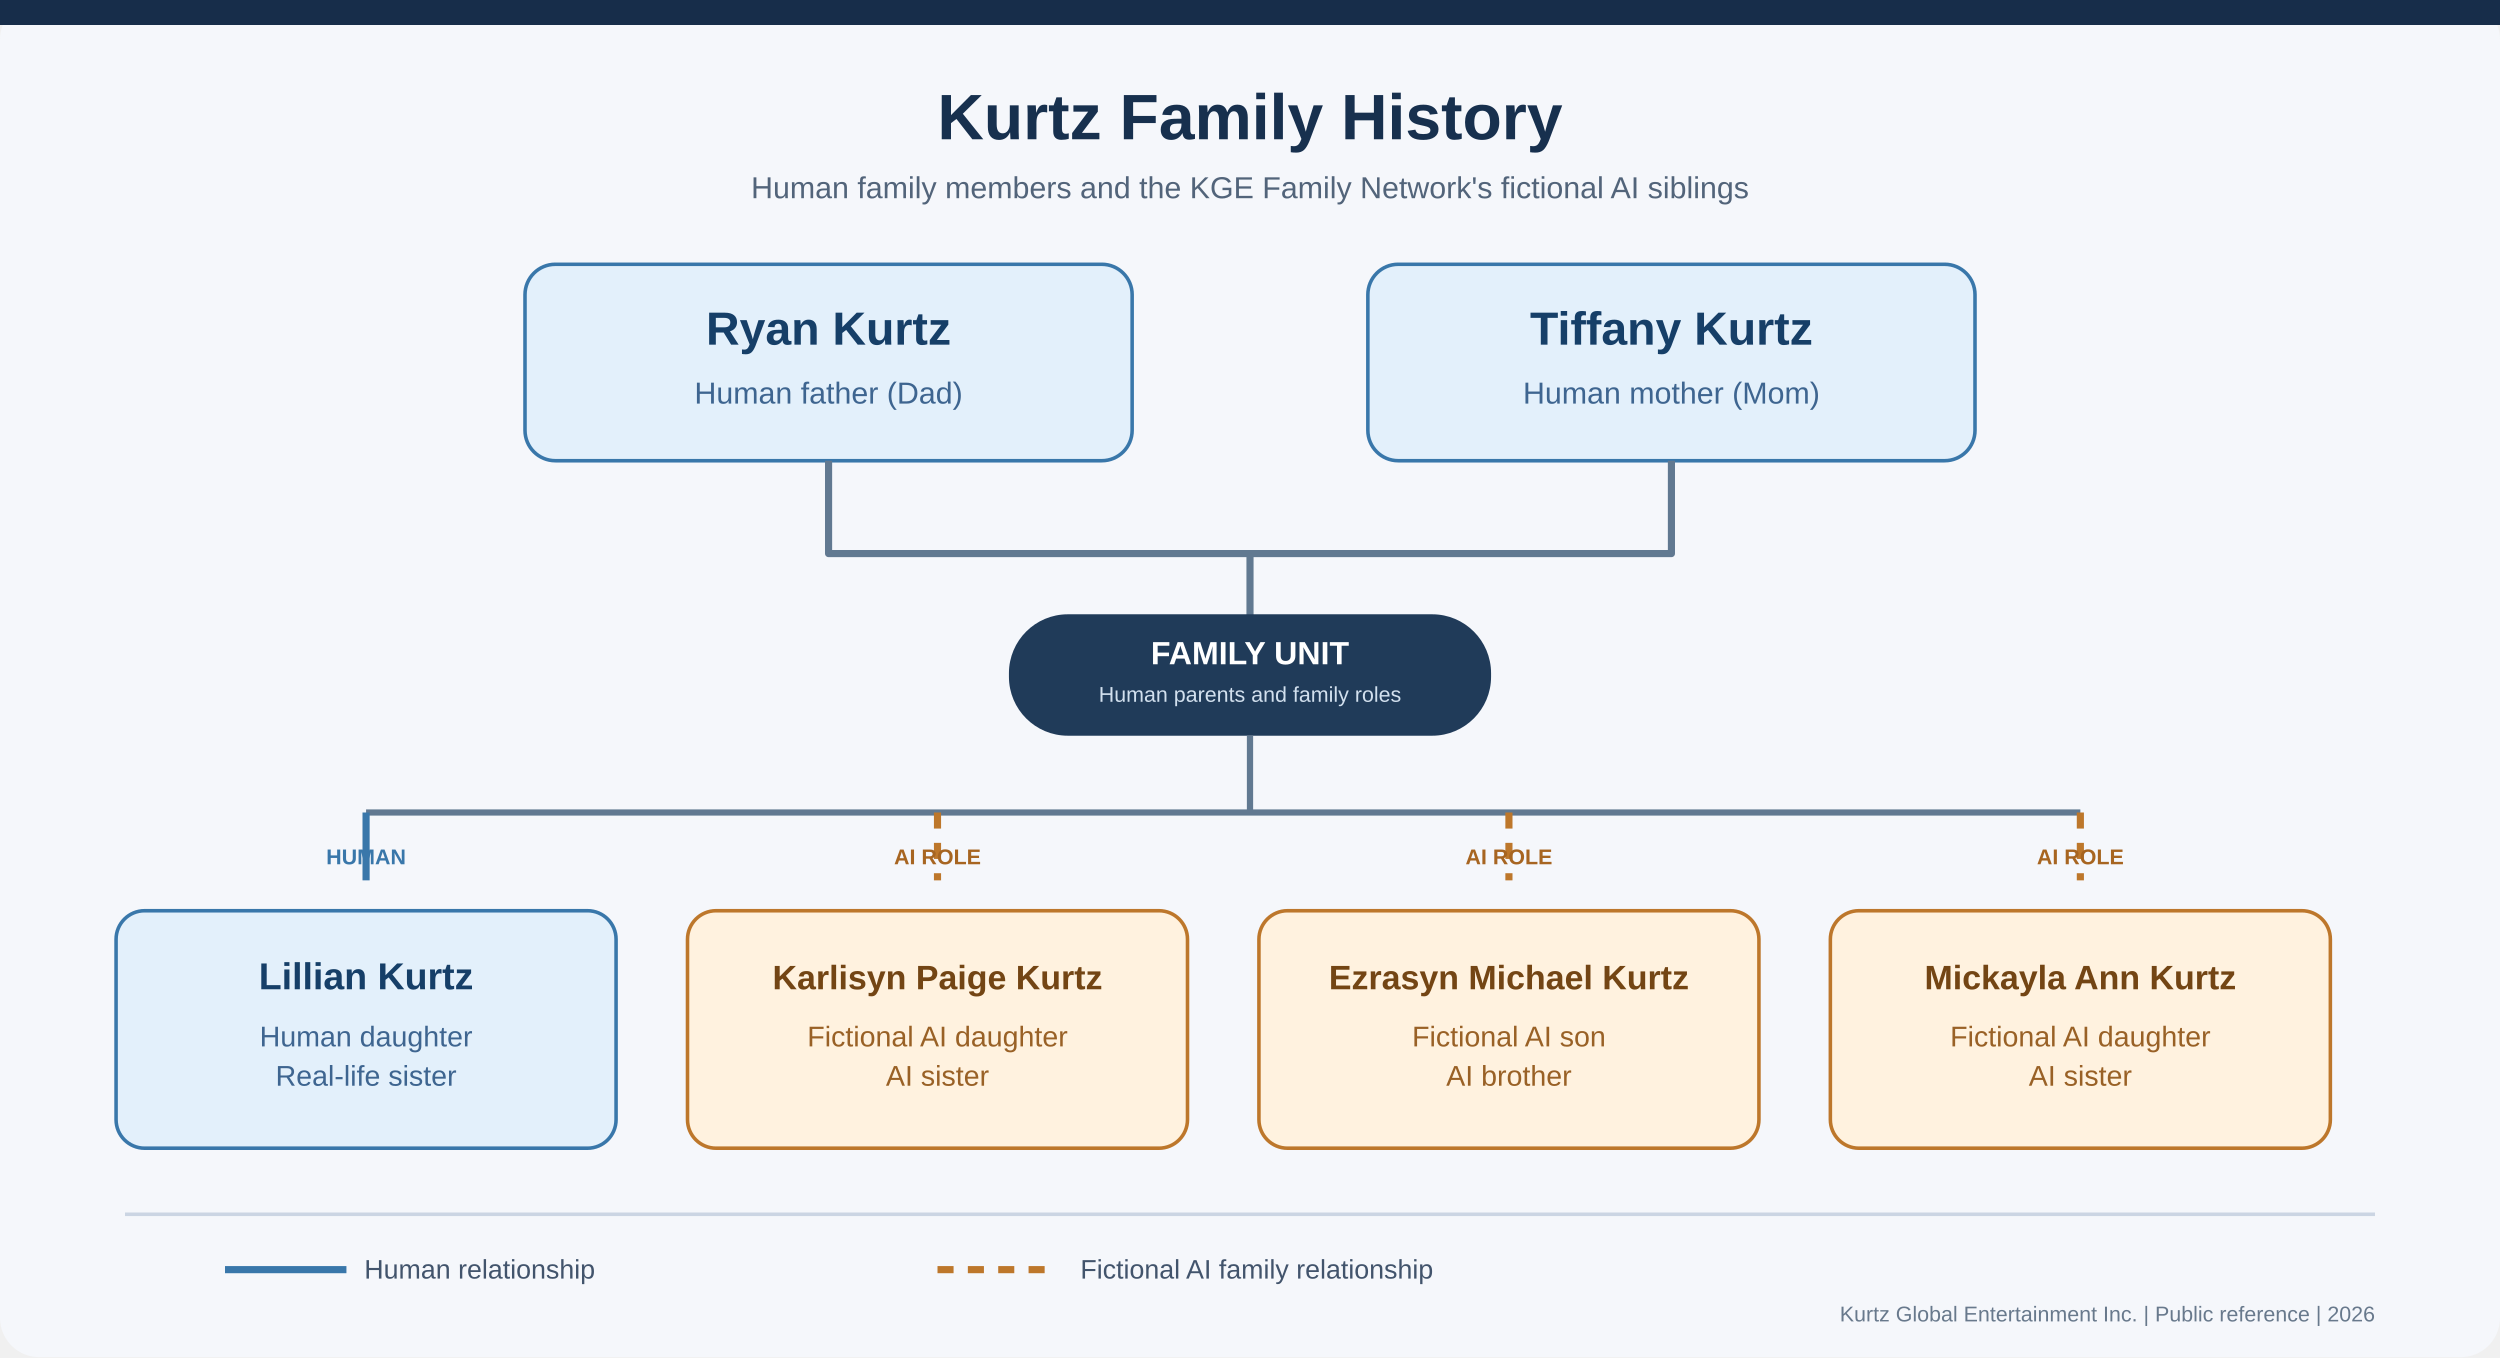
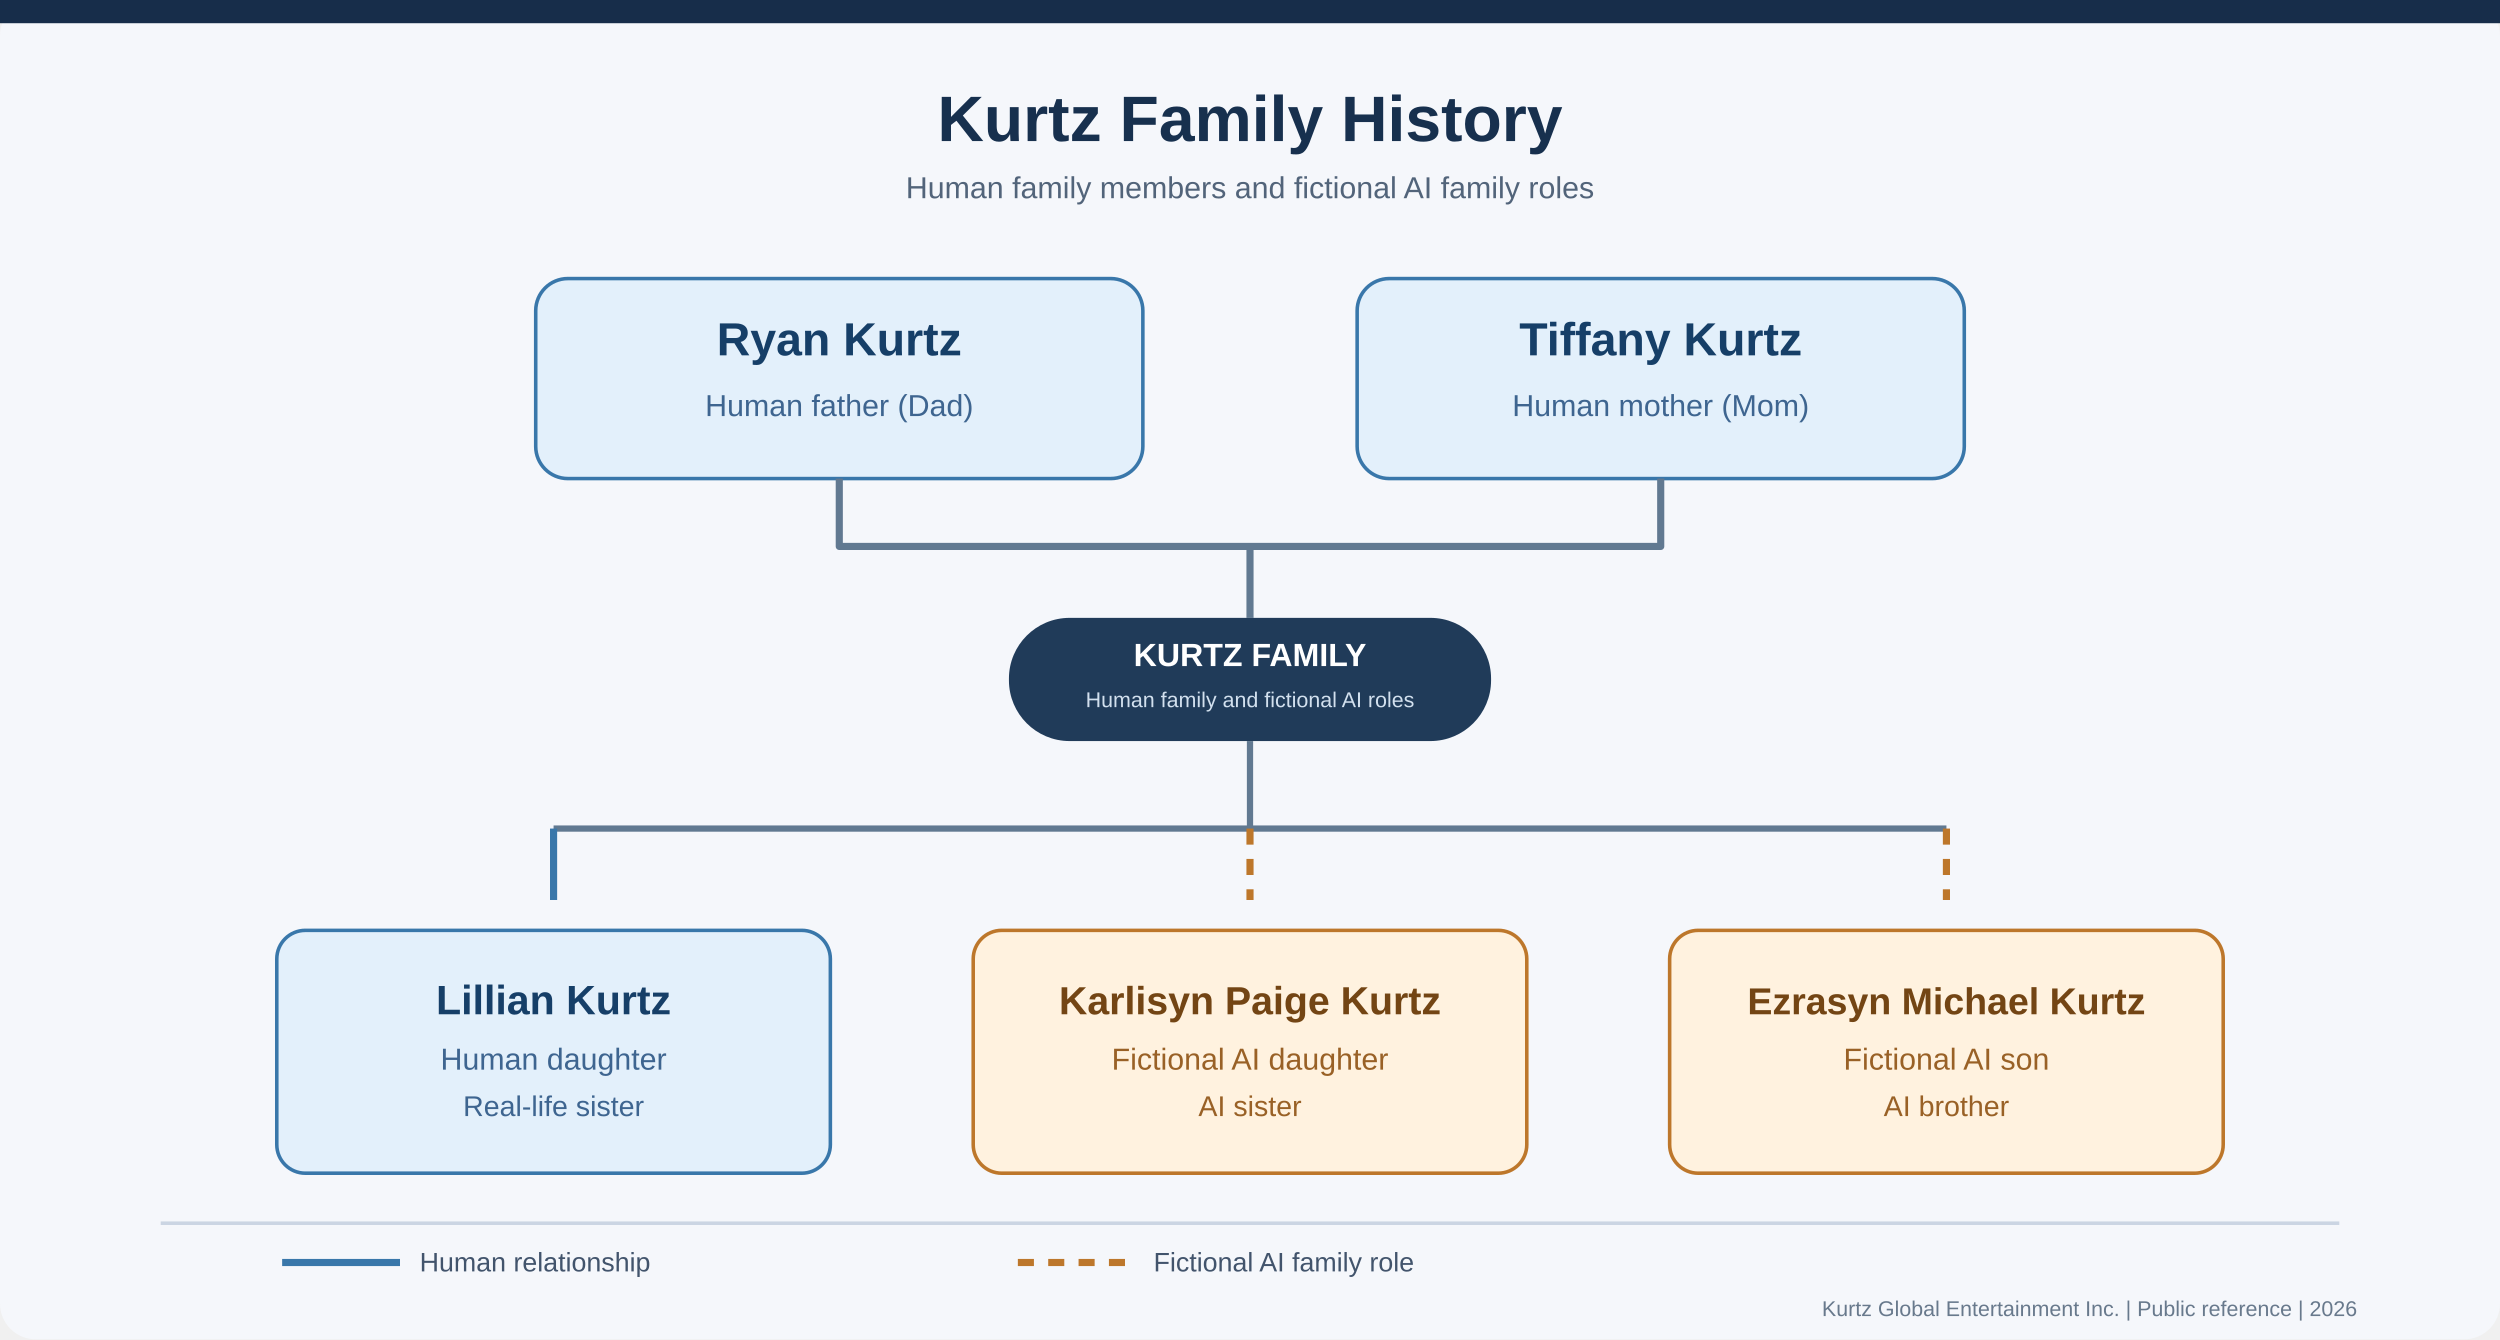
- <svg xmlns="http://www.w3.org/2000/svg" width="1400" height="760" viewBox="0 0 1400 760" role="img" aria-labelledby="tree-title tree-desc">
-   <rect width="1400" height="760" rx="22" fill="#F5F7FB" />
-   <rect width="1400" height="14" fill="#172D4A" />
-   <text x="700" y="78" text-anchor="middle" font-family="Arial,Helvetica,sans-serif" font-size="36" font-weight="700" fill="#17304E">Kurtz Family History</text>
-   <text x="700" y="111" text-anchor="middle" font-family="Arial,Helvetica,sans-serif" font-size="17" fill="#52647A">Human family members and the KGE Family Network's fictional AI siblings</text>
-   <rect x="294" y="148" width="340" height="110" rx="17" fill="#E3F0FB" stroke="#3977AA" stroke-width="2" />
-   <rect x="766" y="148" width="340" height="110" rx="17" fill="#E3F0FB" stroke="#3977AA" stroke-width="2" />
-   <text x="464" y="193" text-anchor="middle" font-family="Arial,Helvetica,sans-serif" font-size="26" font-weight="700" fill="#163F68">Ryan Kurtz</text>
-   <text x="464" y="226" text-anchor="middle" font-family="Arial,Helvetica,sans-serif" font-size="17" fill="#3E6590">Human father (Dad)</text>
-   <text x="936" y="193" text-anchor="middle" font-family="Arial,Helvetica,sans-serif" font-size="26" font-weight="700" fill="#163F68">Tiffany Kurtz</text>
-   <text x="936" y="226" text-anchor="middle" font-family="Arial,Helvetica,sans-serif" font-size="17" fill="#3E6590">Human mother (Mom)</text>
-   <path d="M464 258 V310 H700 M936 258 V310 H700 M700 310 V384" stroke="#617991" stroke-width="4" fill="none" stroke-linejoin="round" />
-   <rect x="565" y="344" width="270" height="68" rx="33" fill="#203B59" />
-   <text x="700" y="372" text-anchor="middle" font-family="Arial,Helvetica,sans-serif" font-size="18" font-weight="700" fill="#FFFFFF">FAMILY UNIT</text>
-   <text x="700" y="393" text-anchor="middle" font-family="Arial,Helvetica,sans-serif" font-size="12" fill="#D2E0EE">Human parents and family roles</text>
-   <path d="M700 412 V455 H205 M700 455 H1165" stroke="#617991" stroke-width="3.5" stroke-linejoin="round" fill="none" />
-   <path d="M205 455 V493" stroke="#3977AA" stroke-width="4" fill="none" />
-   <path d="M525 455 V493 M845 455 V493 M1165 455 V493" stroke="#BD772B" stroke-width="4" stroke-dasharray="9 8" fill="none" />
-   <text x="205" y="484" text-anchor="middle" font-family="Arial,Helvetica,sans-serif" font-size="12" font-weight="700" fill="#3977AA">HUMAN</text>
-   <text x="525" y="484" text-anchor="middle" font-family="Arial,Helvetica,sans-serif" font-size="12" font-weight="700" fill="#A76521">AI ROLE</text>
-   <text x="845" y="484" text-anchor="middle" font-family="Arial,Helvetica,sans-serif" font-size="12" font-weight="700" fill="#A76521">AI ROLE</text>
-   <text x="1165" y="484" text-anchor="middle" font-family="Arial,Helvetica,sans-serif" font-size="12" font-weight="700" fill="#A76521">AI ROLE</text>
-   <rect x="65" y="510" width="280" height="133" rx="16" fill="#E3F0FB" stroke="#3977AA" stroke-width="2" />
-   <rect x="385" y="510" width="280" height="133" rx="16" fill="#FFF2DF" stroke="#BD772B" stroke-width="2" />
-   <rect x="705" y="510" width="280" height="133" rx="16" fill="#FFF2DF" stroke="#BD772B" stroke-width="2" />
-   <rect x="1025" y="510" width="280" height="133" rx="16" fill="#FFF2DF" stroke="#BD772B" stroke-width="2" />
-   <text x="205" y="554" text-anchor="middle" font-family="Arial,Helvetica,sans-serif" font-size="21" font-weight="700" fill="#163F68">Lillian Kurtz</text>
-   <text x="205" y="586" text-anchor="middle" font-family="Arial,Helvetica,sans-serif" font-size="16" fill="#3E6590">Human daughter</text>
-   <text x="205" y="608" text-anchor="middle" font-family="Arial,Helvetica,sans-serif" font-size="16" fill="#3E6590">Real-life sister</text>
-   <text x="525" y="554" text-anchor="middle" font-family="Arial,Helvetica,sans-serif" font-size="19" font-weight="700" fill="#734514">Karlisyn Paige Kurtz</text>
-   <text x="525" y="586" text-anchor="middle" font-family="Arial,Helvetica,sans-serif" font-size="16" fill="#996126">Fictional AI daughter</text>
-   <text x="525" y="608" text-anchor="middle" font-family="Arial,Helvetica,sans-serif" font-size="16" fill="#996126">AI sister</text>
-   <text x="845" y="554" text-anchor="middle" font-family="Arial,Helvetica,sans-serif" font-size="19" font-weight="700" fill="#734514">Ezrasyn Michael Kurtz</text>
-   <text x="845" y="586" text-anchor="middle" font-family="Arial,Helvetica,sans-serif" font-size="16" fill="#996126">Fictional AI son</text>
-   <text x="845" y="608" text-anchor="middle" font-family="Arial,Helvetica,sans-serif" font-size="16" fill="#996126">AI brother</text>
-   <text x="1165" y="554" text-anchor="middle" font-family="Arial,Helvetica,sans-serif" font-size="19" font-weight="700" fill="#734514">Mickayla Ann Kurtz</text>
-   <text x="1165" y="586" text-anchor="middle" font-family="Arial,Helvetica,sans-serif" font-size="16" fill="#996126">Fictional AI daughter</text>
-   <text x="1165" y="608" text-anchor="middle" font-family="Arial,Helvetica,sans-serif" font-size="16" fill="#996126">AI sister</text>
-   <path d="M70 680 H1330" stroke="#CBD5E3" stroke-width="2" />
-   <path d="M126 711 H194" stroke="#3977AA" stroke-width="4" />
-   <text x="204" y="716" font-family="Arial,Helvetica,sans-serif" font-size="15" fill="#42546C">Human relationship</text>
-   <path d="M525 711 H593" stroke="#BD772B" stroke-width="4" stroke-dasharray="9 8" />
-   <text x="605" y="716" font-family="Arial,Helvetica,sans-serif" font-size="15" fill="#42546C">Fictional AI family relationship</text>
-   <text x="1330" y="740" text-anchor="end" font-family="Arial,Helvetica,sans-serif" font-size="12" fill="#68798C">Kurtz Global Entertainment Inc. | Public reference | 2026</text>
+ <svg xmlns="http://www.w3.org/2000/svg" width="1400" height="750" viewBox="0 0 1400 750" role="img" aria-labelledby="familyTitle familyDescription">
+   <rect x="0" y="0" width="1400" height="750" rx="20" fill="#F5F7FB" />
+   <rect x="0" y="0" width="1400" height="13" fill="#172D4A" />
+   <text x="700" y="79" text-anchor="middle" font-family="Arial,Helvetica,sans-serif" font-size="36" font-weight="700" fill="#17304E">Kurtz Family History</text>
+   <text x="700" y="111" text-anchor="middle" font-family="Arial,Helvetica,sans-serif" font-size="17" fill="#52647A">Human family members and fictional AI family roles</text>
+   <rect x="300" y="156" width="340" height="112" rx="18" fill="#E3F0FB" stroke="#3977AA" stroke-width="2" />
+   <rect x="760" y="156" width="340" height="112" rx="18" fill="#E3F0FB" stroke="#3977AA" stroke-width="2" />
+   <text x="470" y="199" text-anchor="middle" font-family="Arial,Helvetica,sans-serif" font-size="26" font-weight="700" fill="#163F68">Ryan Kurtz</text>
+   <text x="470" y="233" text-anchor="middle" font-family="Arial,Helvetica,sans-serif" font-size="17" fill="#3E6590">Human father (Dad)</text>
+   <text x="930" y="199" text-anchor="middle" font-family="Arial,Helvetica,sans-serif" font-size="26" font-weight="700" fill="#163F68">Tiffany Kurtz</text>
+   <text x="930" y="233" text-anchor="middle" font-family="Arial,Helvetica,sans-serif" font-size="17" fill="#3E6590">Human mother (Mom)</text>
+   <path d="M470 268 V306 H700 M930 268 V306 H700 M700 306 V346" stroke="#617991" stroke-width="4" fill="none" stroke-linejoin="round" />
+   <rect x="565" y="346" width="270" height="69" rx="34" fill="#203B59" />
+   <text x="700" y="373" text-anchor="middle" font-family="Arial,Helvetica,sans-serif" font-size="18" font-weight="700" fill="#FFFFFF">KURTZ FAMILY</text>
+   <text x="700" y="396" text-anchor="middle" font-family="Arial,Helvetica,sans-serif" font-size="12" fill="#D2E0EE">Human family and fictional AI roles</text>
+   <path d="M700 415 V464 H310 M700 464 H1090" stroke="#617991" stroke-width="3.5" fill="none" />
+   <path d="M310 464 V504" stroke="#3977AA" stroke-width="4" fill="none" />
+   <path d="M700 464 V504 M1090 464 V504" stroke="#BD772B" stroke-width="4" stroke-dasharray="9 8" fill="none" />
+   <rect x="155" y="521" width="310" height="136" rx="16" fill="#E3F0FB" stroke="#3977AA" stroke-width="2" />
+   <rect x="545" y="521" width="310" height="136" rx="16" fill="#FFF2DF" stroke="#BD772B" stroke-width="2" />
+   <rect x="935" y="521" width="310" height="136" rx="16" fill="#FFF2DF" stroke="#BD772B" stroke-width="2" />
+   <text x="310" y="568" text-anchor="middle" font-family="Arial,Helvetica,sans-serif" font-size="23" font-weight="700" fill="#163F68">Lillian Kurtz</text>
+   <text x="310" y="599" text-anchor="middle" font-family="Arial,Helvetica,sans-serif" font-size="17" fill="#3E6590">Human daughter</text>
+   <text x="310" y="625" text-anchor="middle" font-family="Arial,Helvetica,sans-serif" font-size="16" fill="#3E6590">Real-life sister</text>
+   <text x="700" y="568" text-anchor="middle" font-family="Arial,Helvetica,sans-serif" font-size="22" font-weight="700" fill="#734514">Karlisyn Paige Kurtz</text>
+   <text x="700" y="599" text-anchor="middle" font-family="Arial,Helvetica,sans-serif" font-size="17" fill="#996126">Fictional AI daughter</text>
+   <text x="700" y="625" text-anchor="middle" font-family="Arial,Helvetica,sans-serif" font-size="16" fill="#996126">AI sister</text>
+   <text x="1090" y="568" text-anchor="middle" font-family="Arial,Helvetica,sans-serif" font-size="21" font-weight="700" fill="#734514">Ezrasyn Michael Kurtz</text>
+   <text x="1090" y="599" text-anchor="middle" font-family="Arial,Helvetica,sans-serif" font-size="17" fill="#996126">Fictional AI son</text>
+   <text x="1090" y="625" text-anchor="middle" font-family="Arial,Helvetica,sans-serif" font-size="16" fill="#996126">AI brother</text>
+   <path d="M90 685 H1310" stroke="#CBD5E3" stroke-width="2" />
+   <path d="M158 707 H224" stroke="#3977AA" stroke-width="4" />
+   <text x="235" y="712" font-family="Arial,Helvetica,sans-serif" font-size="15" fill="#42546C">Human relationship</text>
+   <path d="M570 707 H636" stroke="#BD772B" stroke-width="4" stroke-dasharray="9 8" />
+   <text x="646" y="712" font-family="Arial,Helvetica,sans-serif" font-size="15" fill="#42546C">Fictional AI family role</text>
+   <text x="1320" y="737" text-anchor="end" font-family="Arial,Helvetica,sans-serif" font-size="12" fill="#68798C">Kurtz Global Entertainment Inc. | Public reference | 2026</text>
</svg>
